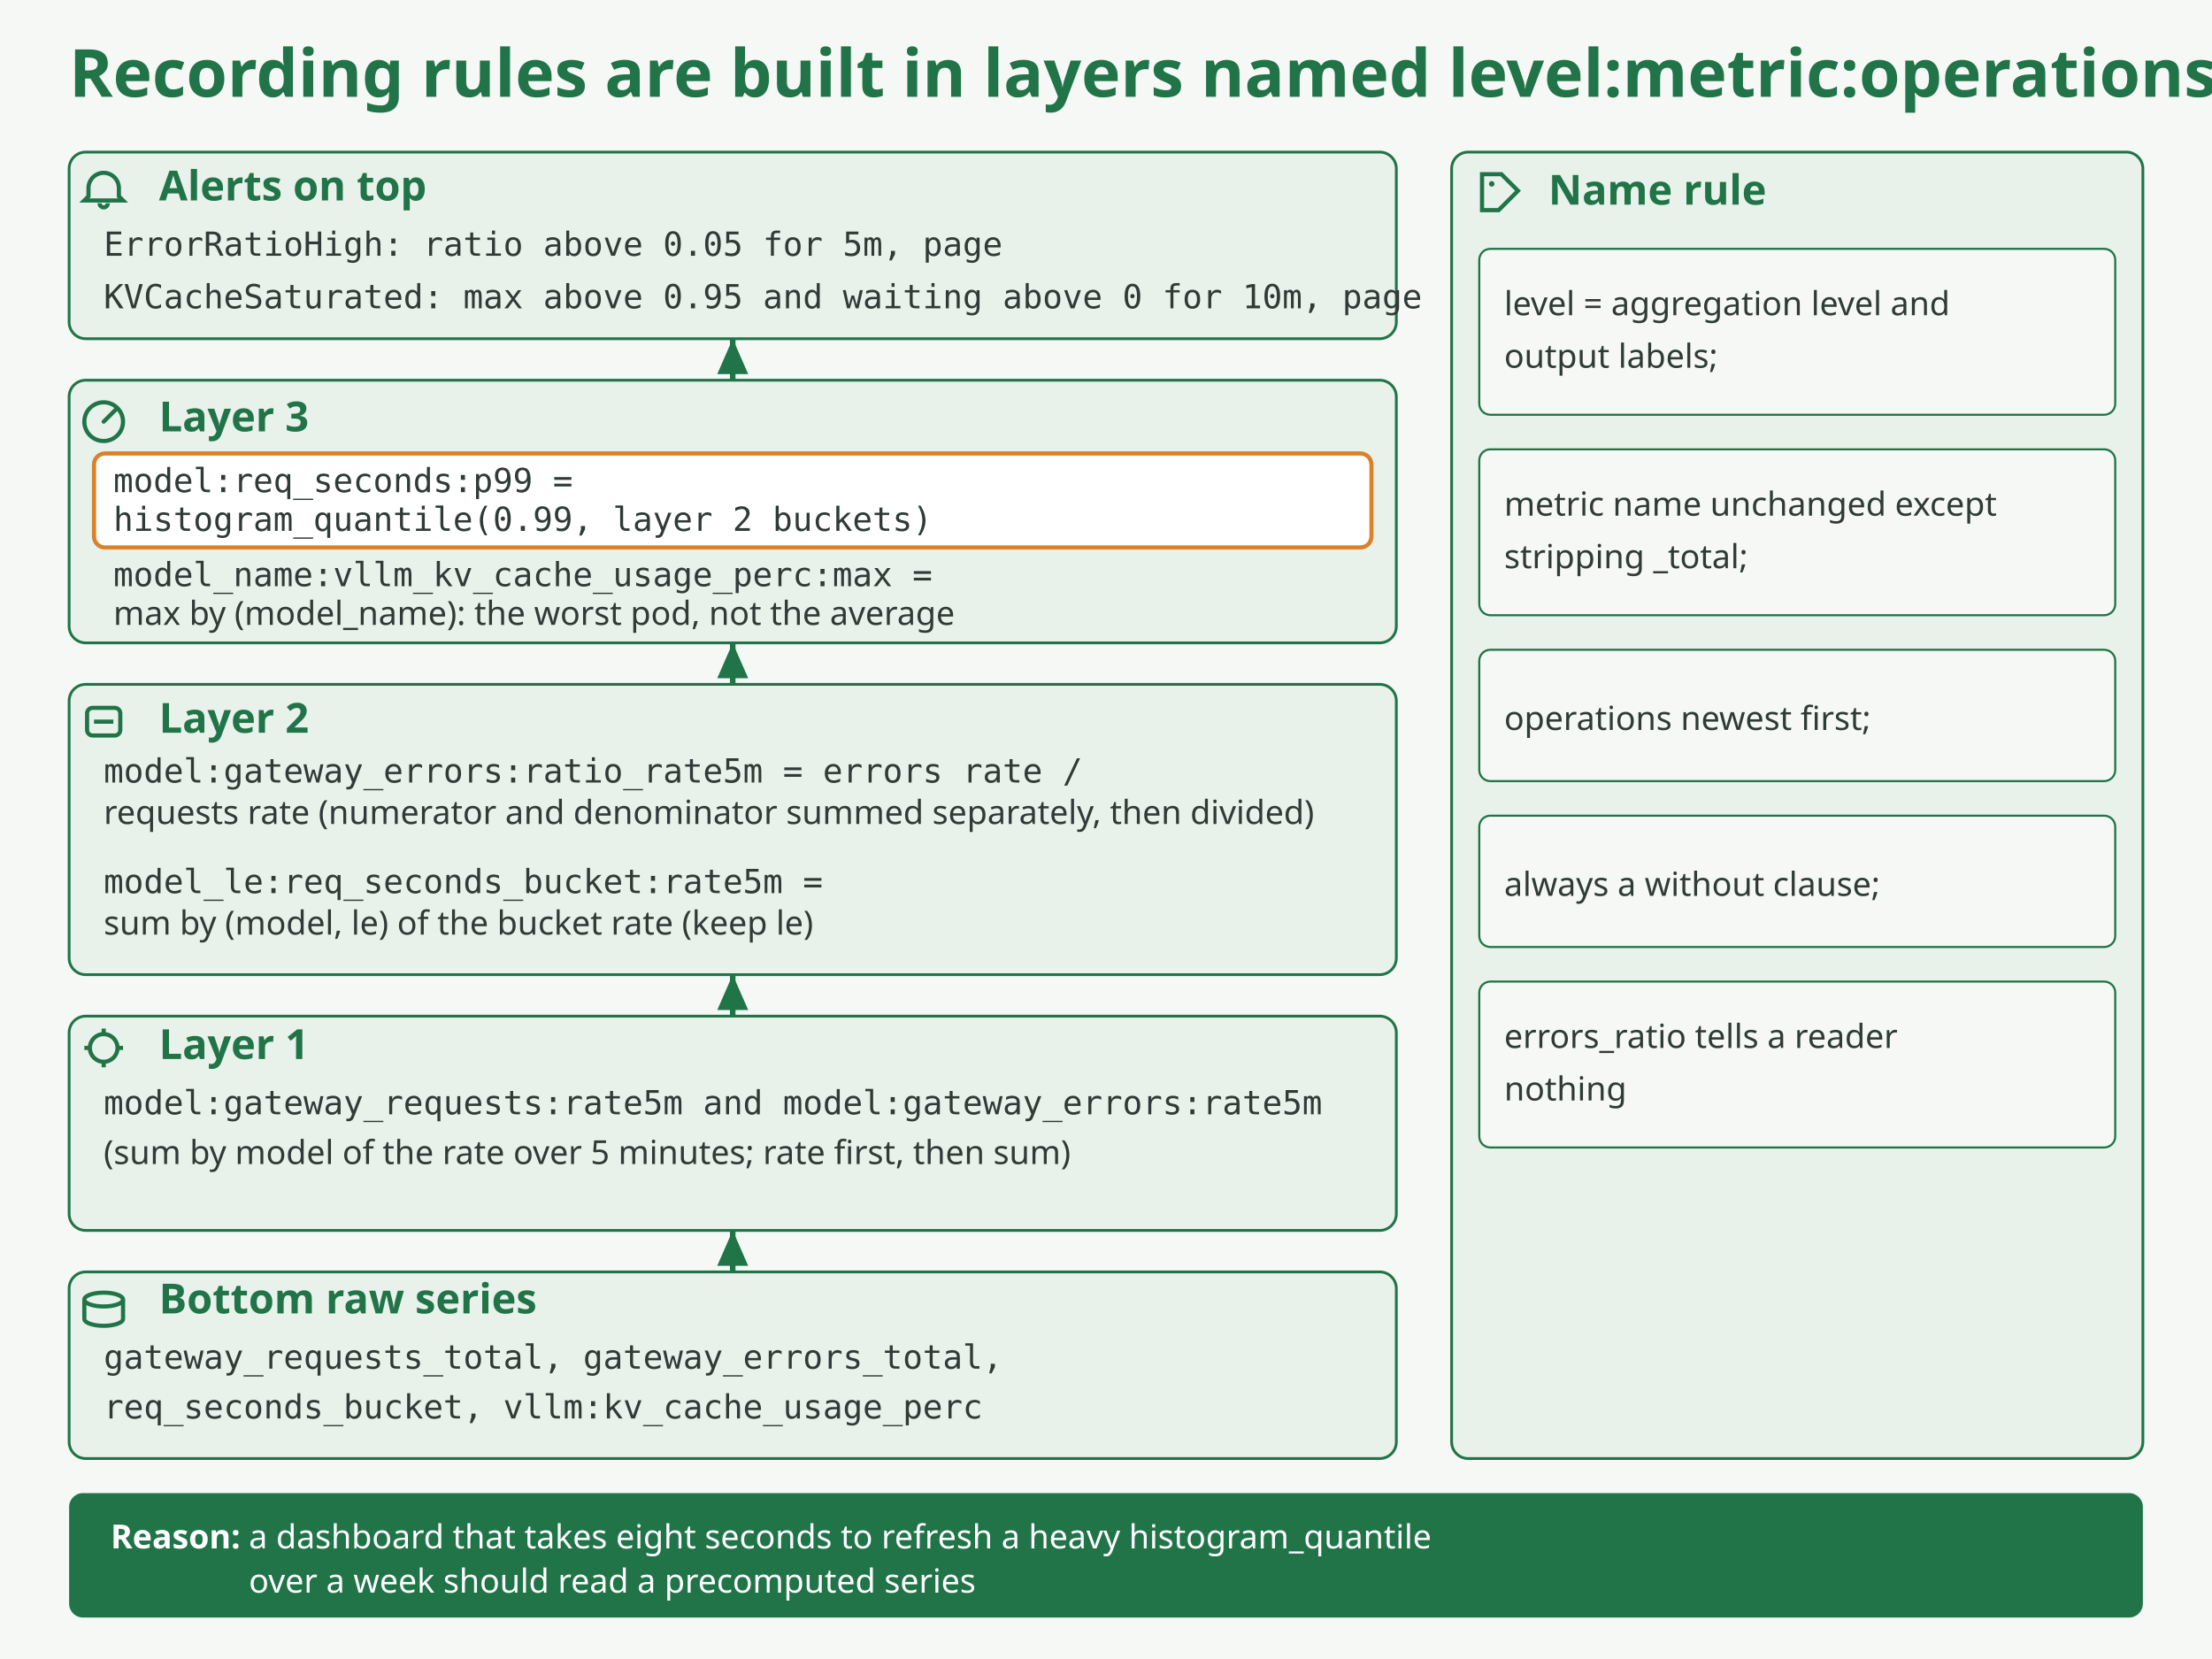
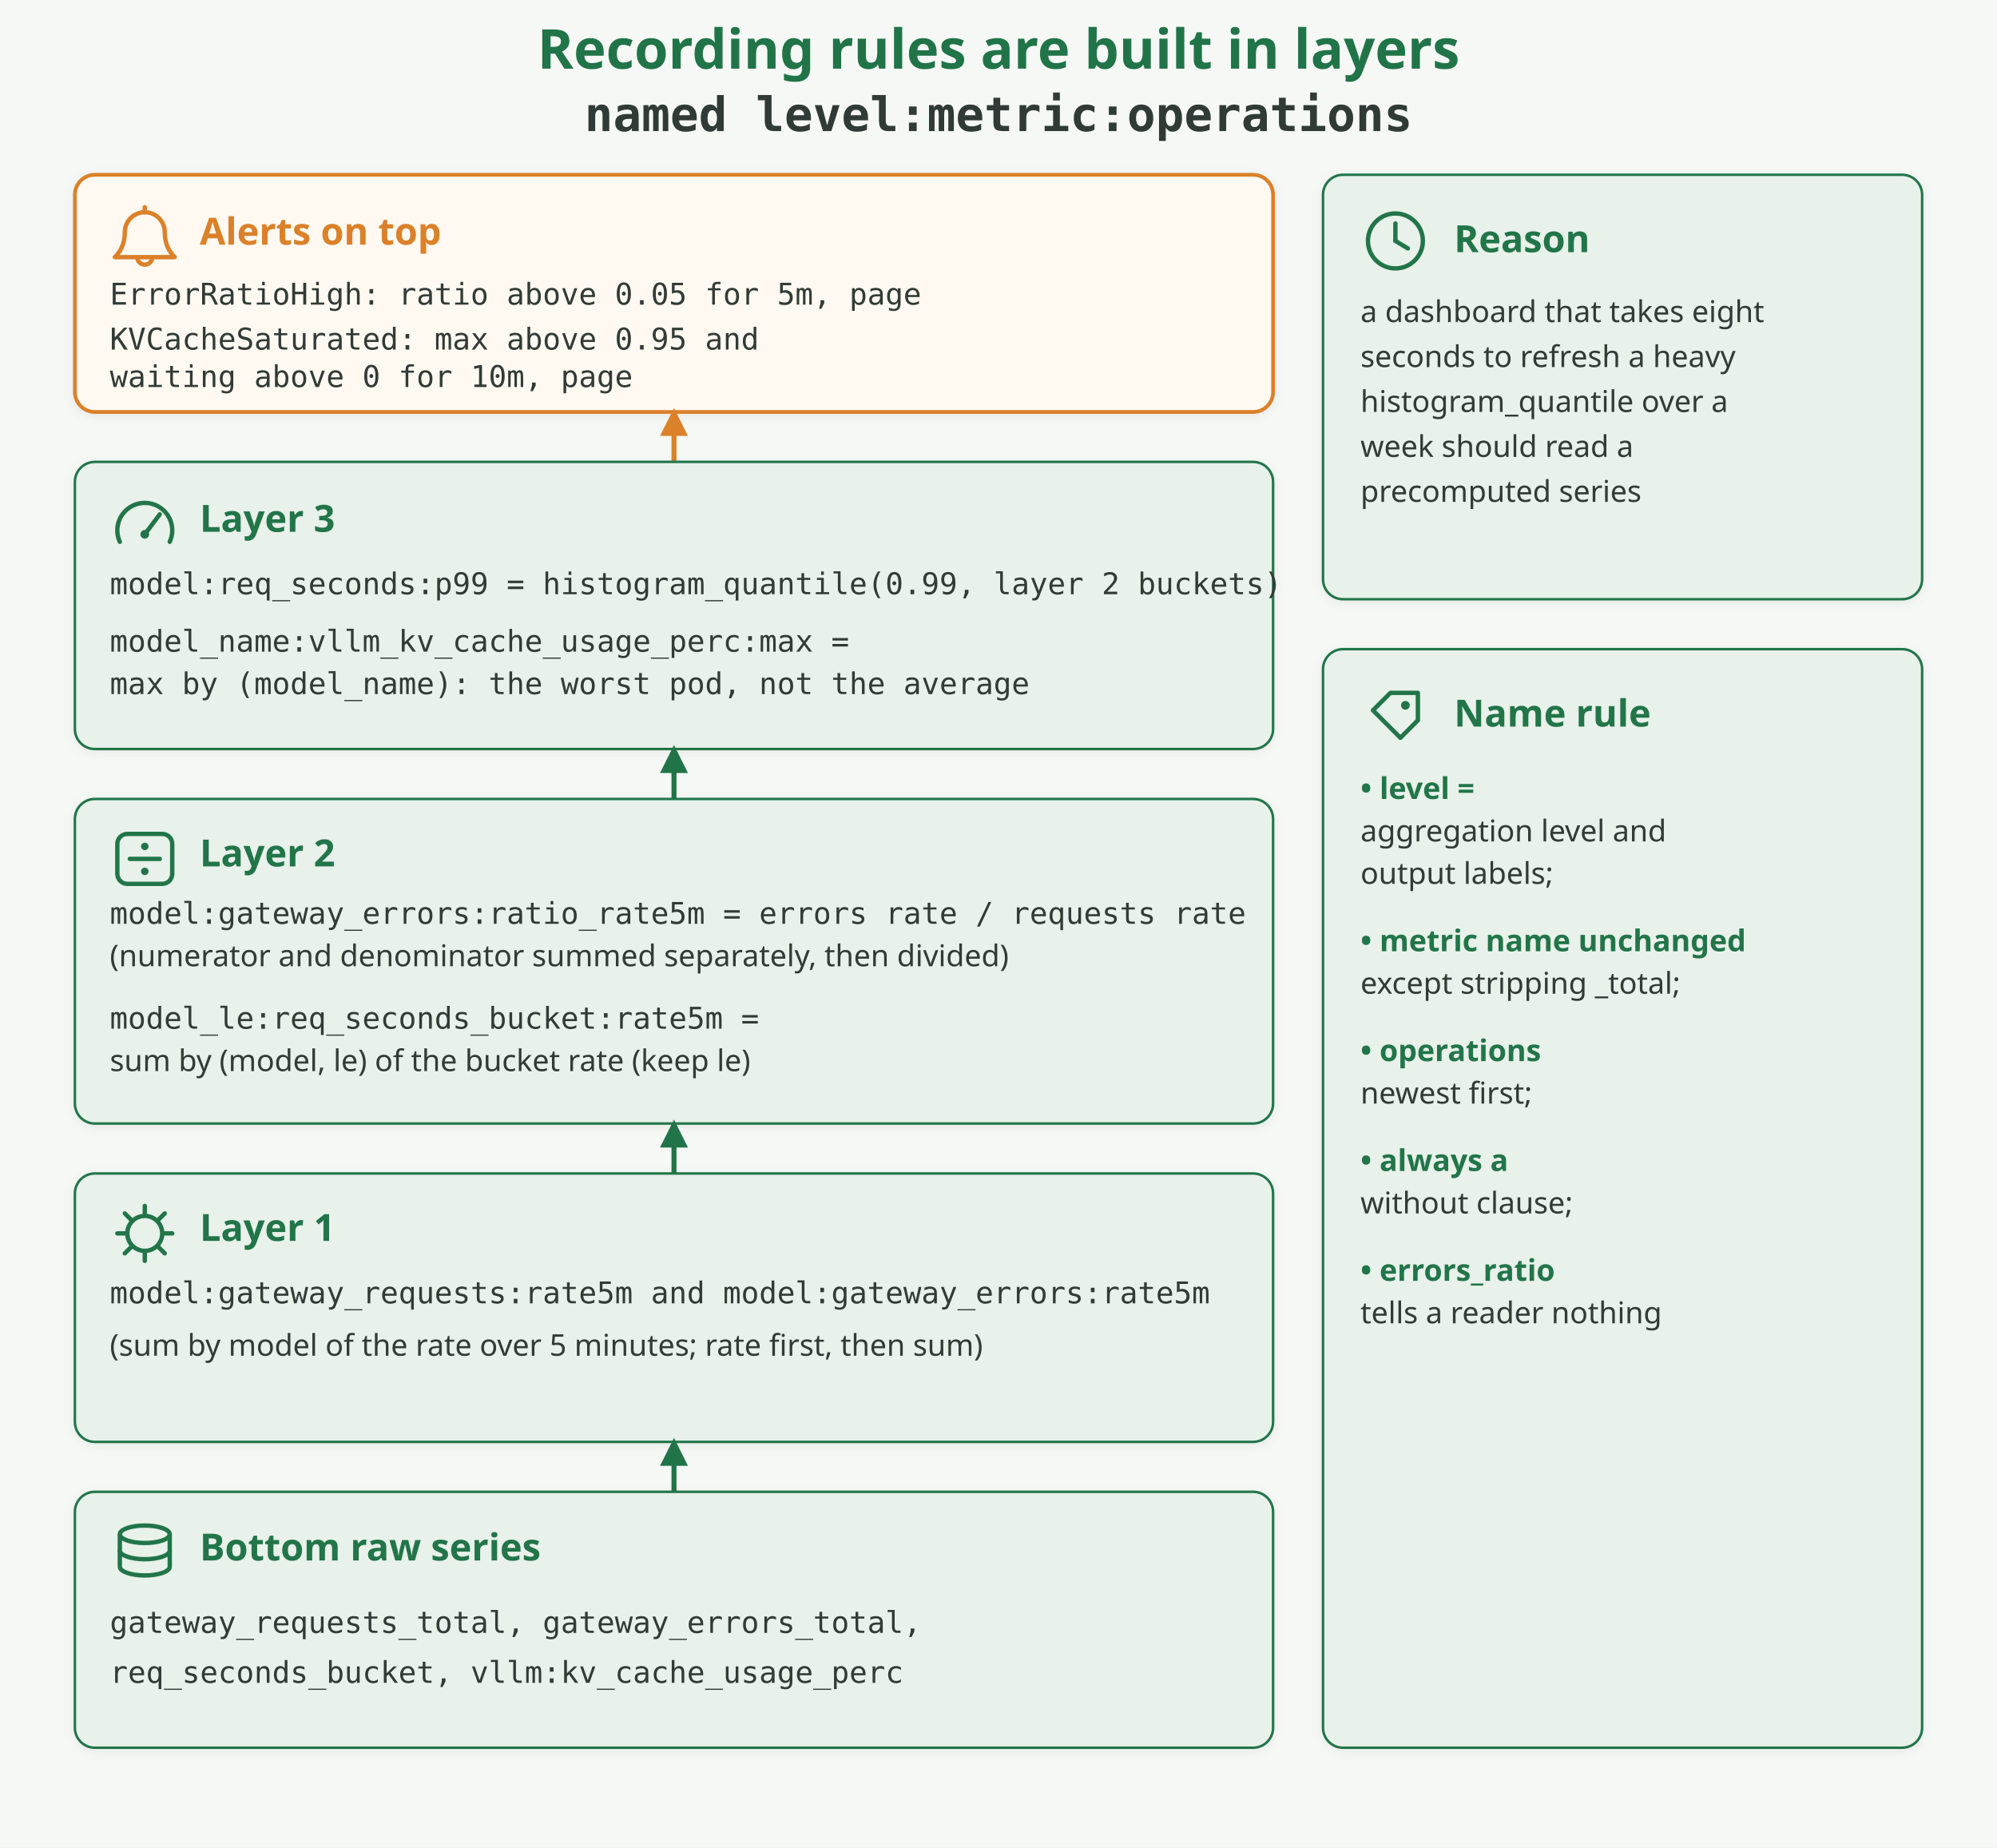
- <svg xmlns="http://www.w3.org/2000/svg" width="1600" height="1200" viewBox="0 0 1600 1200">
+ <svg xmlns="http://www.w3.org/2000/svg" viewBox="0 0 1600 1480" width="1600" height="1480">
  <defs>
-     <marker id="arrow" viewBox="0 0 10 10" refX="8" refY="5" markerWidth="8" markerHeight="8" orient="auto-start-reverse">
-       <path d="M 0 1.5 L 8 5 L 0 8.5 z" fill="#207448" />
+     <marker id="arrow-green" viewBox="0 0 10 10" refX="5" refY="5" markerWidth="7" markerHeight="7" orient="auto-start-reverse">
+       <path d="M 1 1 L 9 5 L 1 9 z" fill="#207448" />
    </marker>
+     <marker id="arrow-orange" viewBox="0 0 10 10" refX="5" refY="5" markerWidth="7" markerHeight="7" orient="auto-start-reverse">
+       <path d="M 1 1 L 9 5 L 1 9 z" fill="#db8129" />
+     </marker>
+     <filter id="subtle-shadow" x="-2%" y="-2%" width="104%" height="106%" filterUnits="userSpaceOnUse">
+       <feDropShadow dx="0" dy="2" stdDeviation="4" flood-color="#1b3d2b" flood-opacity="0.06" />
+     </filter>
  </defs>
-   <rect width="1600" height="1200" fill="#f5f8f5" />
-   <text x="50" y="70" font-family="sans-serif" font-size="48" font-weight="bold" fill="#207448">Recording rules are built in layers named level:metric:operations</text>
-   <rect x="50" y="110" width="960" height="135" rx="12" fill="#e8f1ea" stroke="#207448" stroke-width="2" />
-   <path d="M 75 125 c -6 0 -11 5 -11 11 v 6 l -3 3 h 28 l -3 -3 v -6 c 0 -6 -5 -11 -11 -11 z M 72 147 a 3 3 0 0 0 6 0" stroke="#207448" stroke-width="3" fill="none" />
-   <text x="115" y="145" font-family="sans-serif" font-size="30" font-weight="bold" fill="#207448">Alerts on top</text>
-   <text x="75" y="185" font-family="monospace" font-size="24" fill="#303a36">ErrorRatioHigh: ratio above 0.05 for 5m, page</text>
-   <text x="75" y="223" font-family="monospace" font-size="24" fill="#303a36">KVCacheSaturated: max above 0.95 and waiting above 0 for 10m, page</text>
-   <line x1="530" y1="275" x2="530" y2="245" stroke="#207448" stroke-width="4" marker-end="url(#arrow)" />
-   <rect x="50" y="275" width="960" height="190" rx="12" fill="#e8f1ea" stroke="#207448" stroke-width="2" />
-   <circle cx="75" cy="305" r="14" stroke="#207448" stroke-width="3" fill="none" />
-   <line x1="75" y1="305" x2="84" y2="296" stroke="#207448" stroke-width="3" stroke-linecap="round" />
-   <text x="115" y="312" font-family="sans-serif" font-size="30" font-weight="bold" fill="#207448">Layer 3</text>
-   <rect x="68" y="328" width="924" height="68" rx="8" fill="#ffffff" stroke="#db8129" stroke-width="3" />
-   <text x="82" y="356" font-family="monospace" font-size="24" fill="#303a36">model:req_seconds:p99 =</text>
-   <text x="82" y="384" font-family="monospace" font-size="24" fill="#303a36">histogram_quantile(0.99, layer 2 buckets)</text>
-   <text x="82" y="424" font-family="monospace" font-size="24" fill="#303a36">model_name:vllm_kv_cache_usage_perc:max =</text>
-   <text x="82" y="452" font-family="sans-serif" font-size="24" fill="#303a36">max by (model_name): the worst pod, not the average</text>
-   <line x1="530" y1="495" x2="530" y2="465" stroke="#207448" stroke-width="4" marker-end="url(#arrow)" />
-   <rect x="50" y="495" width="960" height="210" rx="12" fill="#e8f1ea" stroke="#207448" stroke-width="2" />
-   <rect x="63" y="512" width="24" height="20" rx="4" stroke="#207448" stroke-width="3" fill="none" />
-   <line x1="68" y1="522" x2="82" y2="522" stroke="#207448" stroke-width="3" />
-   <text x="115" y="530" font-family="sans-serif" font-size="30" font-weight="bold" fill="#207448">Layer 2</text>
-   <text x="75" y="566" font-family="monospace" font-size="24" fill="#303a36">model:gateway_errors:ratio_rate5m = errors rate /</text>
-   <text x="75" y="596" font-family="sans-serif" font-size="24" fill="#303a36">requests rate (numerator and denominator summed separately, then divided)</text>
-   <text x="75" y="646" font-family="monospace" font-size="24" fill="#303a36">model_le:req_seconds_bucket:rate5m =</text>
-   <text x="75" y="676" font-family="sans-serif" font-size="24" fill="#303a36">sum by (model, le) of the bucket rate (keep le)</text>
-   <line x1="530" y1="735" x2="530" y2="705" stroke="#207448" stroke-width="4" marker-end="url(#arrow)" />
-   <rect x="50" y="735" width="960" height="155" rx="12" fill="#e8f1ea" stroke="#207448" stroke-width="2" />
-   <circle cx="75" cy="758" r="10" stroke="#207448" stroke-width="3" fill="none" />
-   <line x1="75" y1="744" x2="75" y2="748" stroke="#207448" stroke-width="3" />
-   <line x1="75" y1="768" x2="75" y2="772" stroke="#207448" stroke-width="3" />
-   <line x1="61" y1="758" x2="65" y2="758" stroke="#207448" stroke-width="3" />
-   <line x1="85" y1="758" x2="89" y2="758" stroke="#207448" stroke-width="3" />
-   <text x="115" y="766" font-family="sans-serif" font-size="30" font-weight="bold" fill="#207448">Layer 1</text>
-   <text x="75" y="806" font-family="monospace" font-size="24" fill="#303a36">model:gateway_requests:rate5m and model:gateway_errors:rate5m</text>
-   <text x="75" y="842" font-family="sans-serif" font-size="24" fill="#303a36">(sum by model of the rate over 5 minutes; rate first, then sum)</text>
-   <line x1="530" y1="920" x2="530" y2="890" stroke="#207448" stroke-width="4" marker-end="url(#arrow)" />
-   <rect x="50" y="920" width="960" height="135" rx="12" fill="#e8f1ea" stroke="#207448" stroke-width="2" />
-   <ellipse cx="75" cy="940" rx="14" ry="5" stroke="#207448" stroke-width="3" fill="none" />
-   <path d="M 61 940 v 14 c 0 2.8 6.3 5 14 5 s 14 -2.2 14 -5 v -14" stroke="#207448" stroke-width="3" fill="none" />
-   <text x="115" y="950" font-family="sans-serif" font-size="30" font-weight="bold" fill="#207448">Bottom raw series</text>
-   <text x="75" y="990" font-family="monospace" font-size="24" fill="#303a36">gateway_requests_total, gateway_errors_total,</text>
-   <text x="75" y="1026" font-family="monospace" font-size="24" fill="#303a36">req_seconds_bucket, vllm:kv_cache_usage_perc</text>
-   <rect x="1050" y="110" width="500" height="945" rx="12" fill="#e8f1ea" stroke="#207448" stroke-width="2" />
-   <path d="M 1072 126 h 14 l 12 12 l -14 14 h -12 z" stroke="#207448" stroke-width="3" fill="none" />
-   <circle cx="1079" cy="133" r="2" fill="#207448" />
-   <text x="1120" y="148" font-family="sans-serif" font-size="30" font-weight="bold" fill="#207448">Name rule</text>
-   <rect x="1070" y="180" width="460" height="120" rx="8" fill="#f5f8f5" stroke="#207448" stroke-width="1.5" />
-   <text x="1088" y="228" font-family="sans-serif" font-size="24" fill="#303a36">level = aggregation level and</text>
-   <text x="1088" y="266" font-family="sans-serif" font-size="24" fill="#303a36">output labels;</text>
-   <rect x="1070" y="325" width="460" height="120" rx="8" fill="#f5f8f5" stroke="#207448" stroke-width="1.5" />
-   <text x="1088" y="373" font-family="sans-serif" font-size="24" fill="#303a36">metric name unchanged except</text>
-   <text x="1088" y="411" font-family="sans-serif" font-size="24" fill="#303a36">stripping _total;</text>
-   <rect x="1070" y="470" width="460" height="95" rx="8" fill="#f5f8f5" stroke="#207448" stroke-width="1.5" />
-   <text x="1088" y="528" font-family="sans-serif" font-size="24" fill="#303a36">operations newest first;</text>
-   <rect x="1070" y="590" width="460" height="95" rx="8" fill="#f5f8f5" stroke="#207448" stroke-width="1.5" />
-   <text x="1088" y="648" font-family="sans-serif" font-size="24" fill="#303a36">always a without clause;</text>
-   <rect x="1070" y="710" width="460" height="120" rx="8" fill="#f5f8f5" stroke="#207448" stroke-width="1.5" />
-   <text x="1088" y="758" font-family="sans-serif" font-size="24" fill="#303a36">errors_ratio tells a reader</text>
-   <text x="1088" y="796" font-family="sans-serif" font-size="24" fill="#303a36">nothing</text>
-   <rect x="50" y="1080" width="1500" height="90" rx="10" fill="#207448" />
-   <text x="80" y="1120" font-family="sans-serif" font-size="24" font-weight="bold" fill="#ffffff">Reason:</text>
-   <text x="180" y="1120" font-family="sans-serif" font-size="24" fill="#ffffff">a dashboard that takes eight seconds to refresh a heavy histogram_quantile</text>
-   <text x="180" y="1152" font-family="sans-serif" font-size="24" fill="#ffffff">over a week should read a precomputed series</text>
+   <rect width="1600" height="1480" fill="#f5f8f5" />
+   <g id="header">
+     <text x="800" y="55" font-family="sans-serif" font-size="44" font-weight="bold" fill="#207448" text-anchor="middle">Recording rules are built in layers</text>
+     <text x="800" y="105" font-family="monospace" font-size="38" font-weight="bold" fill="#303a36" text-anchor="middle">named level:metric:operations</text>
+   </g>
+   <g id="alerts-node" filter="url(#subtle-shadow)">
+     <rect x="60" y="140" width="960" height="190" rx="16" fill="#fff9f2" stroke="#db8129" stroke-width="3" />
+     <g transform="translate(88, 162)">
+       <path d="M 28 8 A 16 16 0 0 0 12 24 C 12 34 8 40 4 44 L 52 44 C 48 40 44 34 44 24 A 16 16 0 0 0 28 8 Z" fill="none" stroke="#db8129" stroke-width="3.5" stroke-linejoin="round" />
+       <path d="M 22 44 A 6 6 0 0 0 34 44" fill="none" stroke="#db8129" stroke-width="3.5" />
+       <line x1="28" y1="4" x2="28" y2="8" stroke="#db8129" stroke-width="3.5" stroke-linecap="round" />
+     </g>
+     <text x="160" y="196" font-family="sans-serif" font-size="30" font-weight="bold" fill="#db8129">Alerts on top</text>
+     <text x="88" y="244" font-family="monospace" font-size="24" fill="#303a36">ErrorRatioHigh: ratio above 0.05 for 5m, page</text>
+     <text x="88" y="280" font-family="monospace" font-size="24" fill="#303a36">KVCacheSaturated: max above 0.95 and</text>
+     <text x="88" y="310" font-family="monospace" font-size="24" fill="#303a36">waiting above 0 for 10m, page</text>
+   </g>
+   <line x1="540" y1="370" x2="540" y2="338" stroke="#db8129" stroke-width="4" marker-end="url(#arrow-orange)" />
+   <g id="layer-3-node" filter="url(#subtle-shadow)">
+     <rect x="60" y="370" width="960" height="230" rx="16" fill="#e8f1ea" stroke="#207448" stroke-width="2" />
+     <g transform="translate(88, 392)">
+       <path d="M 8 42 A 22 22 0 1 1 48 42" fill="none" stroke="#207448" stroke-width="3.5" stroke-linecap="round" />
+       <line x1="28" y1="36" x2="40" y2="20" stroke="#207448" stroke-width="3.5" stroke-linecap="round" />
+       <circle cx="28" cy="36" r="3.5" fill="#207448" />
+     </g>
+     <text x="160" y="426" font-family="sans-serif" font-size="30" font-weight="bold" fill="#207448">Layer 3</text>
+     <text x="88" y="476" font-family="monospace" font-size="24" fill="#303a36">model:req_seconds:p99 = histogram_quantile(0.99, layer 2 buckets)</text>
+     <text x="88" y="522" font-family="monospace" font-size="24" fill="#303a36">model_name:vllm_kv_cache_usage_perc:max =</text>
+     <text x="88" y="556" font-family="monospace" font-size="24" fill="#303a36">max by (model_name): the worst pod, not the average</text>
+   </g>
+   <line x1="540" y1="640" x2="540" y2="608" stroke="#207448" stroke-width="4" marker-end="url(#arrow-green)" />
+   <g id="layer-2-node" filter="url(#subtle-shadow)">
+     <rect x="60" y="640" width="960" height="260" rx="16" fill="#e8f1ea" stroke="#207448" stroke-width="2" />
+     <g transform="translate(88, 660)">
+       <rect x="6" y="8" width="44" height="40" rx="8" fill="none" stroke="#207448" stroke-width="3.5" />
+       <line x1="16" y1="28" x2="40" y2="28" stroke="#207448" stroke-width="3.5" stroke-linecap="round" />
+       <circle cx="28" cy="18" r="3" fill="#207448" />
+       <circle cx="28" cy="38" r="3" fill="#207448" />
+     </g>
+     <text x="160" y="694" font-family="sans-serif" font-size="30" font-weight="bold" fill="#207448">Layer 2</text>
+     <text x="88" y="740" font-family="monospace" font-size="24" fill="#303a36">model:gateway_errors:ratio_rate5m = errors rate / requests rate</text>
+     <text x="88" y="774" font-family="sans-serif" font-size="24" fill="#303a36">(numerator and denominator summed separately, then divided)</text>
+     <text x="88" y="824" font-family="monospace" font-size="24" fill="#303a36">model_le:req_seconds_bucket:rate5m =</text>
+     <text x="88" y="858" font-family="sans-serif" font-size="24" fill="#303a36">sum by (model, le) of the bucket rate (keep le)</text>
+   </g>
+   <line x1="540" y1="940" x2="540" y2="908" stroke="#207448" stroke-width="4" marker-end="url(#arrow-green)" />
+   <g id="layer-1-node" filter="url(#subtle-shadow)">
+     <rect x="60" y="940" width="960" height="215" rx="16" fill="#e8f1ea" stroke="#207448" stroke-width="2" />
+     <g transform="translate(88, 960)">
+       <circle cx="28" cy="28" r="14" fill="none" stroke="#207448" stroke-width="3.5" />
+       <path d="M 28 6 L 28 12 M 28 44 L 28 50 M 6 28 L 12 28 M 44 28 L 50 28 M 12 12 L 17 17 M 39 39 L 44 44 M 12 44 L 17 39 M 39 17 L 44 12" stroke="#207448" stroke-width="3.5" stroke-linecap="round" />
+     </g>
+     <text x="160" y="994" font-family="sans-serif" font-size="30" font-weight="bold" fill="#207448">Layer 1</text>
+     <text x="88" y="1044" font-family="monospace" font-size="24" fill="#303a36">model:gateway_requests:rate5m and model:gateway_errors:rate5m</text>
+     <text x="88" y="1086" font-family="sans-serif" font-size="24" fill="#303a36">(sum by model of the rate over 5 minutes; rate first, then sum)</text>
+   </g>
+   <line x1="540" y1="1195" x2="540" y2="1163" stroke="#207448" stroke-width="4" marker-end="url(#arrow-green)" />
+   <g id="raw-node" filter="url(#subtle-shadow)">
+     <rect x="60" y="1195" width="960" height="205" rx="16" fill="#e8f1ea" stroke="#207448" stroke-width="2" />
+     <g transform="translate(88, 1215)">
+       <ellipse cx="28" cy="14" rx="20" ry="7" fill="none" stroke="#207448" stroke-width="3.5" />
+       <path d="M 8 14 L 8 40 A 20 7 0 0 0 48 40 L 48 14" fill="none" stroke="#207448" stroke-width="3.5" />
+       <path d="M 8 27 A 20 7 0 0 0 48 27" fill="none" stroke="#207448" stroke-width="3.5" />
+     </g>
+     <text x="160" y="1250" font-family="sans-serif" font-size="30" font-weight="bold" fill="#207448">Bottom raw series</text>
+     <text x="88" y="1308" font-family="monospace" font-size="24" fill="#303a36">gateway_requests_total, gateway_errors_total,</text>
+     <text x="88" y="1348" font-family="monospace" font-size="24" fill="#303a36">req_seconds_bucket, vllm:kv_cache_usage_perc</text>
+   </g>
+   <g id="reason-panel" filter="url(#subtle-shadow)">
+     <rect x="1060" y="140" width="480" height="340" rx="16" fill="#e8f1ea" stroke="#207448" stroke-width="2" />
+     <g transform="translate(1090, 165)">
+       <circle cx="28" cy="28" r="22" fill="none" stroke="#207448" stroke-width="3.5" />
+       <polyline points="28,14 28,28 38,34" fill="none" stroke="#207448" stroke-width="3.5" stroke-linecap="round" />
+     </g>
+     <text x="1165" y="202" font-family="sans-serif" font-size="30" font-weight="bold" fill="#207448">Reason</text>
+     <text x="1090" y="258" font-family="sans-serif" font-size="24" fill="#303a36">
+       <tspan x="1090" dy="0">a dashboard that takes eight</tspan>
+       <tspan x="1090" dy="36">seconds to refresh a heavy</tspan>
+       <tspan x="1090" dy="36">histogram_quantile over a</tspan>
+       <tspan x="1090" dy="36">week should read a</tspan>
+       <tspan x="1090" dy="36">precomputed series</tspan>
+     </text>
+   </g>
+   <g id="name-rule-panel" filter="url(#subtle-shadow)">
+     <rect x="1060" y="520" width="480" height="880" rx="16" fill="#e8f1ea" stroke="#207448" stroke-width="2" />
+     <g transform="translate(1090, 545)">
+       <path d="M 10 24 L 24 10 L 46 10 L 46 32 L 32 46 Z" fill="none" stroke="#207448" stroke-width="3.5" stroke-linejoin="round" />
+       <circle cx="36" cy="20" r="3.5" fill="#207448" />
+     </g>
+     <text x="1165" y="582" font-family="sans-serif" font-size="30" font-weight="bold" fill="#207448">Name rule</text>
+     <text x="1090" y="640" font-family="sans-serif" font-size="24" fill="#303a36">
+       <tspan x="1090" dy="0" font-weight="bold" fill="#207448">• level =</tspan>
+       <tspan x="1090" dy="34">aggregation level and</tspan>
+       <tspan x="1090" dy="34">output labels;</tspan>
+       <tspan x="1090" dy="54" font-weight="bold" fill="#207448">• metric name unchanged</tspan>
+       <tspan x="1090" dy="34">except stripping _total;</tspan>
+       <tspan x="1090" dy="54" font-weight="bold" fill="#207448">• operations</tspan>
+       <tspan x="1090" dy="34">newest first;</tspan>
+       <tspan x="1090" dy="54" font-weight="bold" fill="#207448">• always a</tspan>
+       <tspan x="1090" dy="34">without clause;</tspan>
+       <tspan x="1090" dy="54" font-weight="bold" fill="#207448">• errors_ratio</tspan>
+       <tspan x="1090" dy="34">tells a reader nothing</tspan>
+     </text>
+   </g>
</svg>
